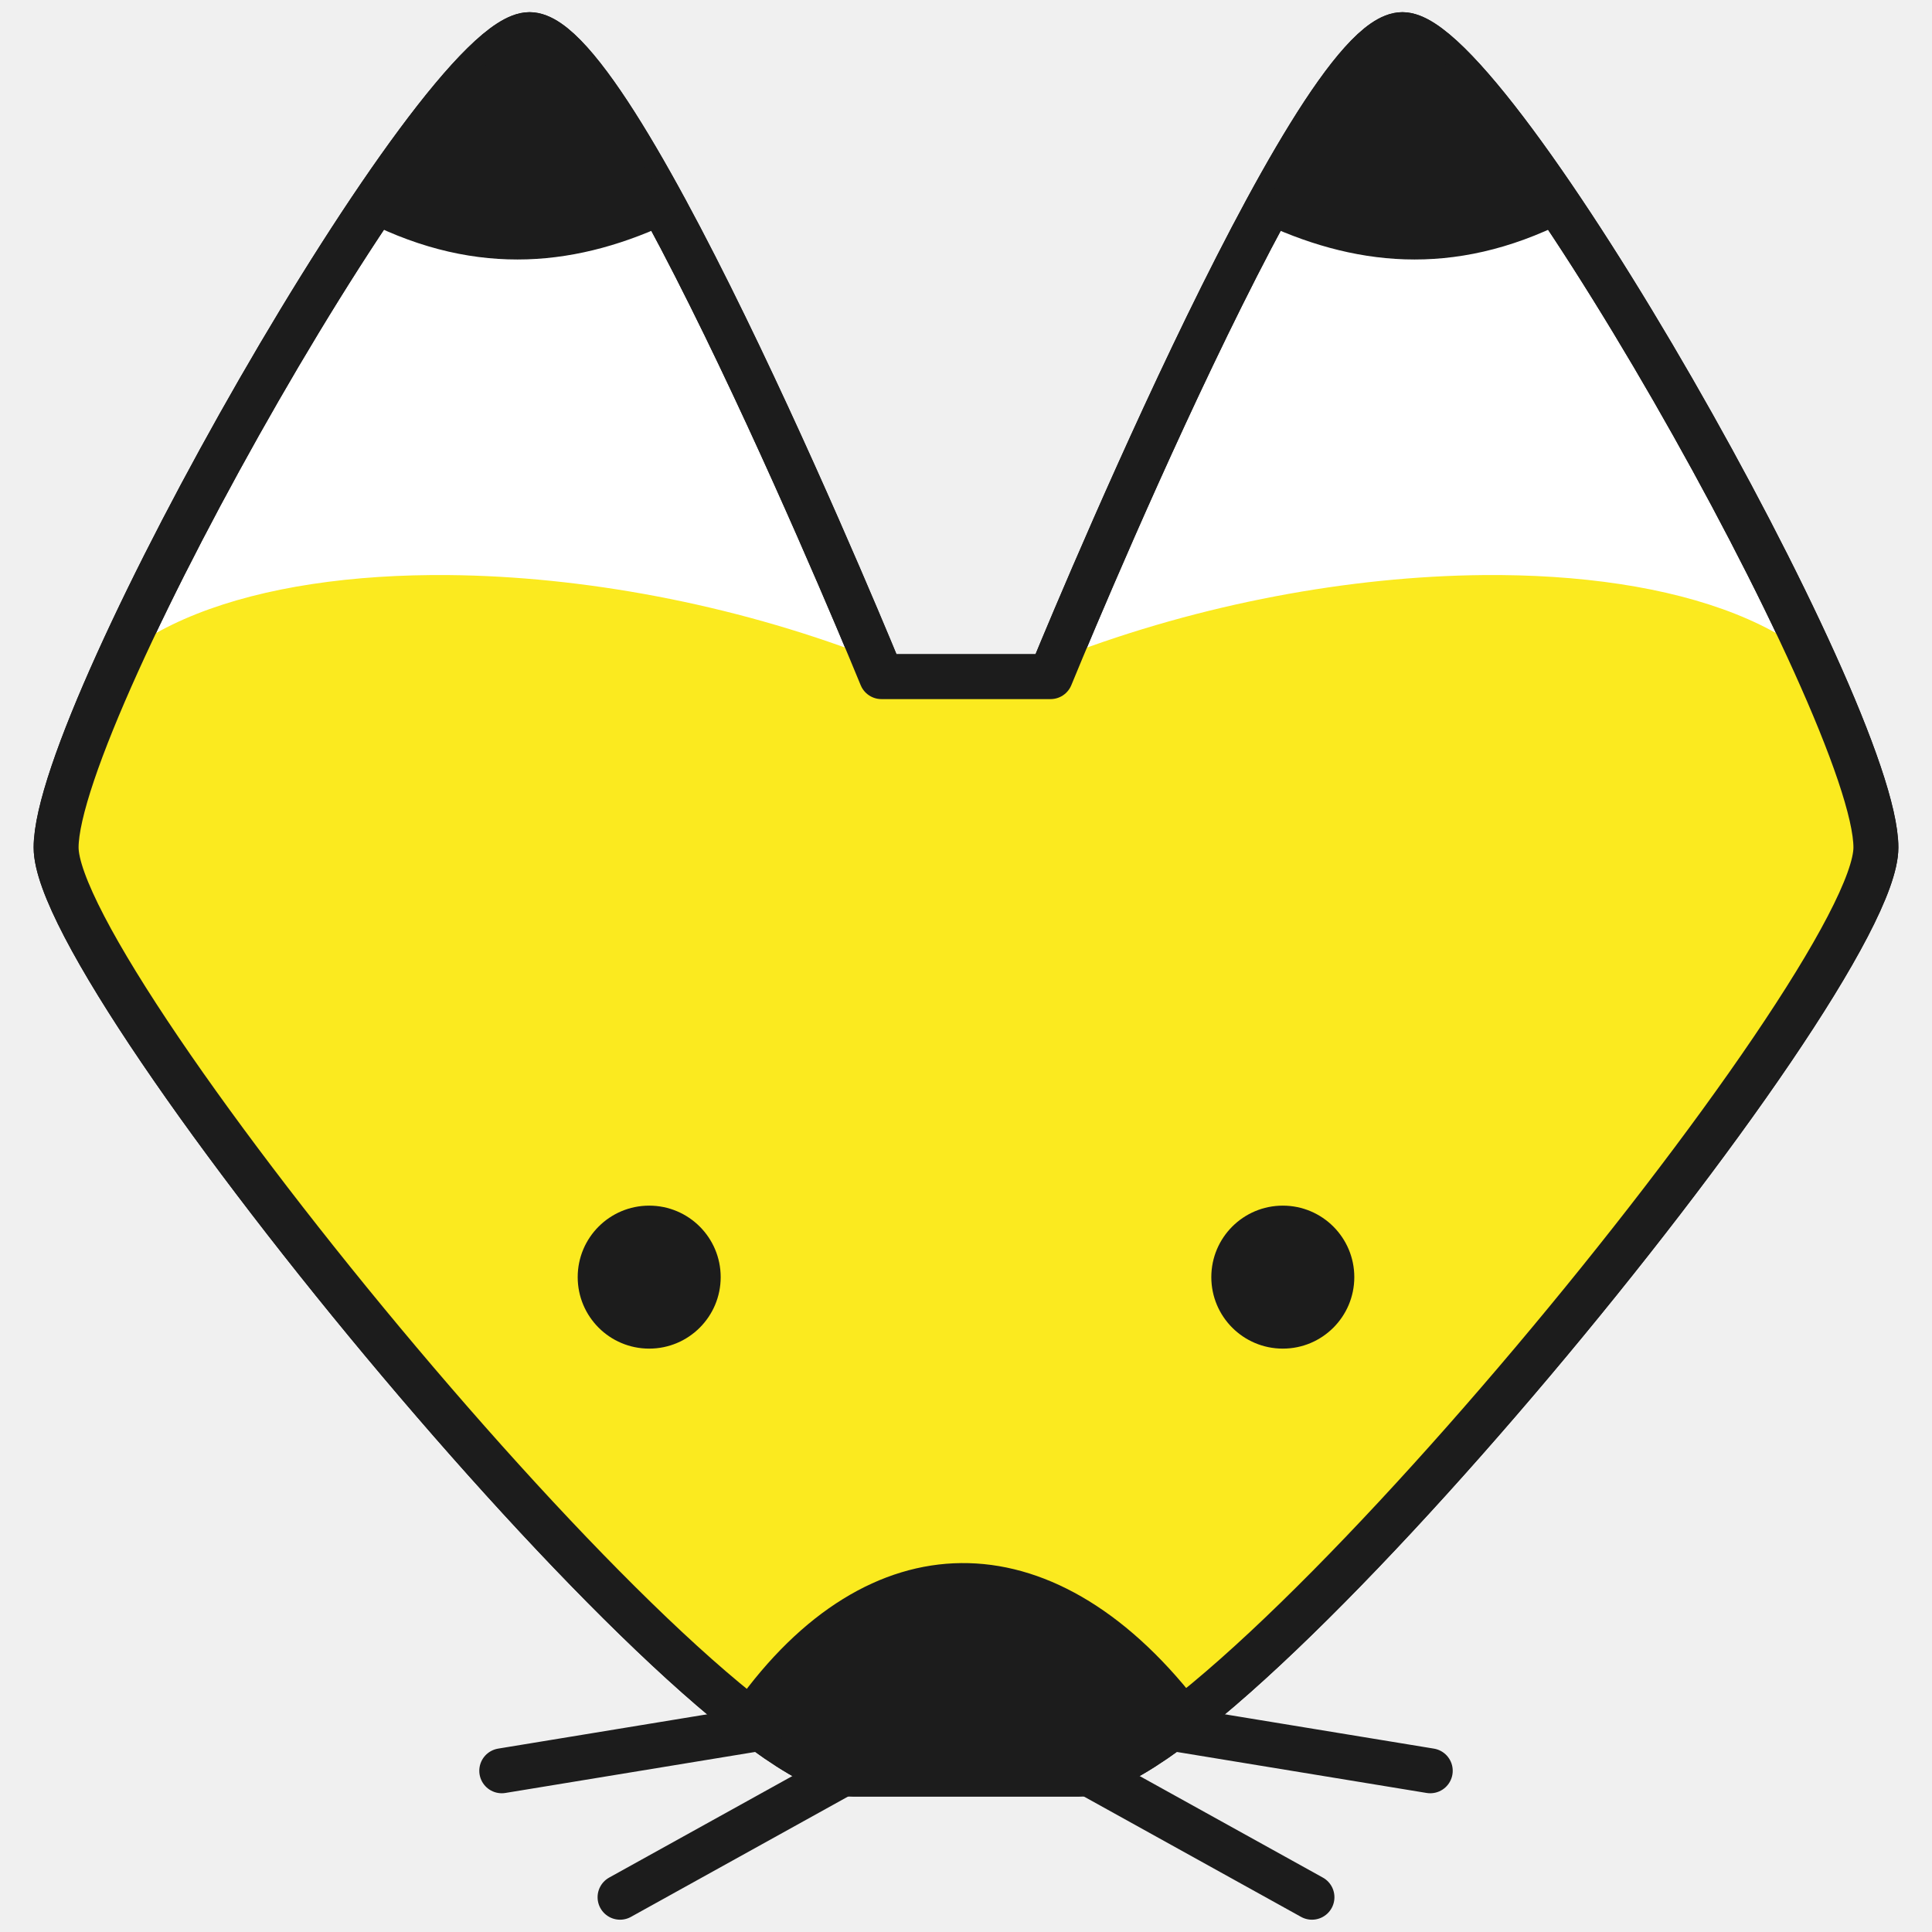
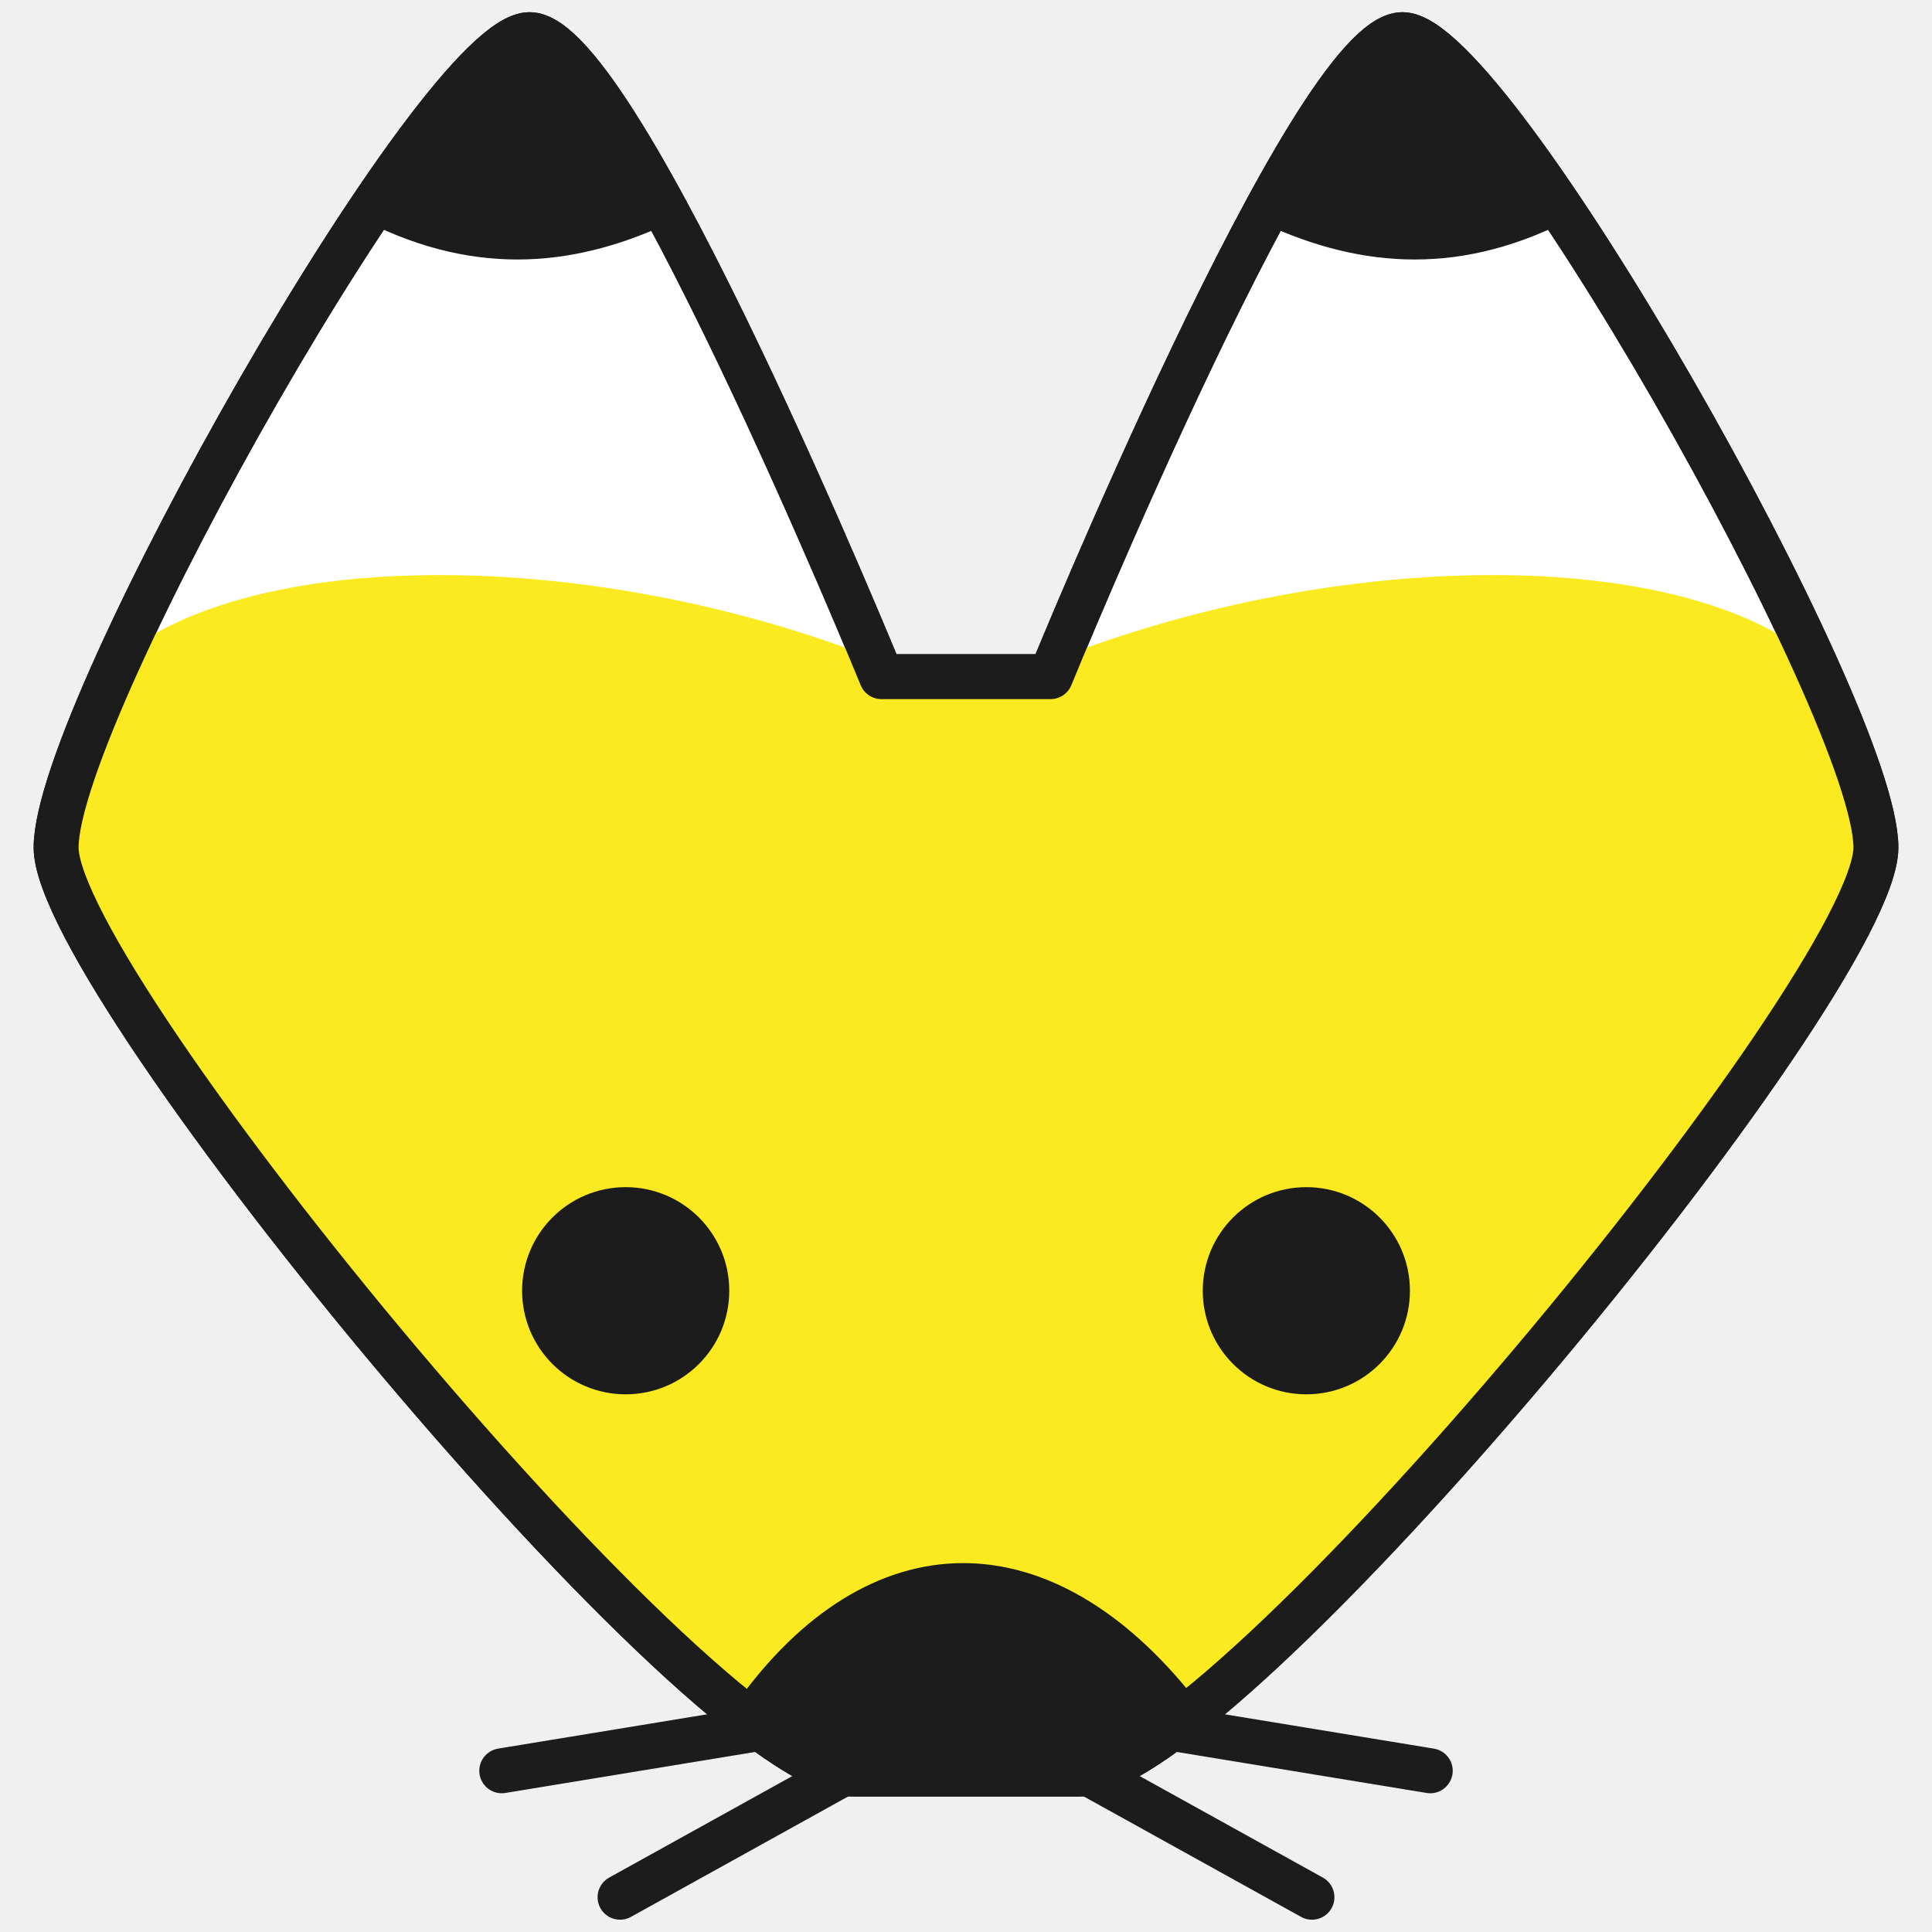
<svg xmlns="http://www.w3.org/2000/svg" width="215" height="215" viewBox="0 0 56.885 56.885" version="1.1" id="svg8">
  <defs id="defs2" />
  <g id="layer1" transform="translate(-78.6138,-85.93905)">
-     <g id="g1004" transform="translate(0.9908963,-0.3585779)">
-       <path id="path3713-3-5" d="m 103.576,106.22 c 0,0 -7.71,-18.903 -10.362,-18.903 -2.651,0 -13.939,19.908 -13.939,23.933 0,4.025 19.144,27.283 23.483,27.283 h 6.615 c 4.339,0 23.483,-23.259 23.483,-27.283 0,-4.025 -11.288,-23.933 -13.939,-23.933 -2.651,0 -10.362,18.903 -10.362,18.903 z" style="fill:#ffffff;fill-opacity:1;stroke:#1c1c1c;stroke-width:1.323;stroke-linecap:round;stroke-linejoin:round;stroke-miterlimit:4;stroke-dasharray:none;stroke-opacity:1" />
-       <path id="path3713-3-5-3" d="m 109.77,137.928 c 4.339,0 23.483,-23.259 23.483,-27.283 0,-0.586 -0.24,-1.51 -0.657,-2.66 -0.96,-3.236 -5.609,-4.809 -11.309,-4.755 -3.9,0.037 -8.293,0.836 -12.334,2.385 h -5.773 c -4.041,-1.549 -8.434,-2.348 -12.335,-2.385 -5.701,-0.054 -10.349,1.519 -11.309,4.755 -0.418,1.15 -0.657,2.073 -0.657,2.66 0,4.025 19.144,27.283 23.483,27.283 z" style="fill:#fbea1f;fill-opacity:1;stroke:none;stroke-width:0.529;stroke-linecap:round;stroke-linejoin:round;stroke-miterlimit:4;stroke-dasharray:none;stroke-opacity:1" />
-       <path id="path3713-3" transform="scale(0.2645833)" d="m 391.469,401.463 c 0,0 -29.142,-71.443 -39.162,-71.443 -10.02,0 -52.684,75.244 -52.684,90.455 0,15.211 72.355,103.117 88.754,103.117 h 25 c 16.399,0 88.756,-87.906 88.756,-103.117 0,-15.211 -42.663,-90.455 -52.684,-90.455 -10.02,0 -39.164,71.443 -39.164,71.443 z" style="fill:none;fill-opacity:1;stroke:#1c1c1c;stroke-width:5;stroke-linecap:round;stroke-linejoin:round;stroke-miterlimit:4;stroke-dasharray:none;stroke-opacity:1" />
-       <g transform="translate(0.1195856)" id="g868">
+     <g id="g889">
+       <path id="path3713-3-5" d="m 104.567,105.862 c 0,0 -7.71,-18.903 -10.362,-18.903 -2.651,0 -13.939,19.908 -13.939,23.933 0,4.025 19.144,27.283 23.483,27.283 h 6.615 c 4.339,0 23.483,-23.259 23.483,-27.283 0,-4.025 -11.288,-23.933 -13.939,-23.933 -2.651,0 -10.362,18.903 -10.362,18.903 z" style="fill:#ffffff;fill-opacity:1;stroke:#1c1c1c;stroke-width:1.323;stroke-linecap:round;stroke-linejoin:round;stroke-miterlimit:4;stroke-dasharray:none;stroke-opacity:1" />
+       <path id="path3713-3-5-3" d="m 110.761,137.57 c 4.339,0 23.483,-23.259 23.483,-27.283 0,-0.586 -0.24,-1.51 -0.657,-2.66 -0.96,-3.236 -5.609,-4.809 -11.309,-4.755 -3.9,0.037 -8.293,0.836 -12.334,2.385 h -5.773 c -4.041,-1.549 -8.434,-2.348 -12.335,-2.385 -5.701,-0.054 -10.349,1.519 -11.309,4.755 -0.418,1.15 -0.657,2.073 -0.657,2.66 0,4.025 19.144,27.283 23.483,27.283 z" style="fill:#fbea1f;fill-opacity:1;stroke:none;stroke-width:0.529;stroke-linecap:round;stroke-linejoin:round;stroke-miterlimit:4;stroke-dasharray:none;stroke-opacity:1" />
+       <path id="path3713-3" d="m 104.567,105.862 c 0,0 -7.71,-18.903 -10.362,-18.903 -2.651,0 -13.939,19.908 -13.939,23.933 0,4.025 19.144,27.283 23.483,27.283 h 6.615 c 4.339,0 23.483,-23.259 23.483,-27.283 0,-4.025 -11.288,-23.933 -13.939,-23.933 -2.651,0 -10.362,18.903 -10.362,18.903 z" style="fill:none;fill-opacity:1;stroke:#1c1c1c;stroke-width:1.323;stroke-linecap:round;stroke-linejoin:round;stroke-miterlimit:4;stroke-dasharray:none;stroke-opacity:1" />
+       <g transform="translate(1.110482,-0.3585779)" id="g868">
        <path style="fill:#1c1c1c;fill-opacity:1;stroke:none;stroke-width:0.265px;stroke-linecap:butt;stroke-linejoin:miter;stroke-opacity:1" d="m 97.367,92.787 c -1.648,-3.08 -3.23,-5.469 -4.173,-5.469 -0.901,0 -2.801,2.301 -4.915,5.496 3.327,1.677 6.294,1.317 9.088,-0.026 z" id="path3713-3-3" />
        <path style="fill:#1c1c1c;fill-opacity:1;stroke:none;stroke-width:0.265px;stroke-linecap:butt;stroke-linejoin:miter;stroke-opacity:1" d="m 114.525,92.787 c 1.648,-3.08 3.23,-5.469 4.173,-5.469 0.901,0 2.801,2.301 4.915,5.496 -3.327,1.677 -6.294,1.317 -9.088,-0.026 z" id="path3713-3-3-6" />
      </g>
-       <path id="path3713-3-7" d="m 99.282,136.468 c 1.466,1.178 2.664,1.878 3.417,1.878 h 6.615 c 0.773,0 2.015,-0.738 3.536,-1.974 -4.27,-5.46 -9.674,-5.376 -13.567,0.096 z" style="fill:#1c1c1c;fill-opacity:1;stroke:none;stroke-width:0.265;stroke-linecap:round;stroke-linejoin:round;stroke-miterlimit:4;stroke-dasharray:none;stroke-opacity:1" />
-       <g transform="translate(-0.07258736)" id="g966">
+       <path id="path3713-3-7" d="m 100.273,136.11 c 1.466,1.178 2.664,1.878 3.417,1.878 h 6.615 c 0.773,0 2.015,-0.738 3.536,-1.974 -4.27,-5.46 -9.674,-5.376 -13.567,0.096 z" style="fill:#1c1c1c;fill-opacity:1;stroke:none;stroke-width:0.265;stroke-linecap:round;stroke-linejoin:round;stroke-miterlimit:4;stroke-dasharray:none;stroke-opacity:1" />
+       <g transform="translate(0.918309,-0.3585779)" id="g966">
        <g id="g937">
          <path id="path918" d="m 102.366,138.604 -6.414,3.555" style="fill:#1c1c1c;fill-opacity:1;stroke:#1c1c1c;stroke-width:1.323;stroke-linecap:round;stroke-linejoin:miter;stroke-miterlimit:4;stroke-dasharray:none;stroke-opacity:1" />
          <path id="path918-6" d="m 99.925,137.212 -7.456,1.224" style="fill:#1c1c1c;fill-opacity:1;stroke:#1c1c1c;stroke-width:1.323;stroke-linecap:round;stroke-linejoin:miter;stroke-miterlimit:4;stroke-dasharray:none;stroke-opacity:1" />
        </g>
        <g transform="matrix(-1,0,0,1,212.2764,0)" id="g937-2">
          <path id="path918-9" d="m 102.366,138.604 -6.414,3.555" style="fill:#1c1c1c;fill-opacity:1;stroke:#1c1c1c;stroke-width:1.323;stroke-linecap:round;stroke-linejoin:miter;stroke-miterlimit:4;stroke-dasharray:none;stroke-opacity:1" />
          <path id="path918-6-1" d="m 99.925,137.212 -7.456,1.224" style="fill:#1c1c1c;fill-opacity:1;stroke:#1c1c1c;stroke-width:1.323;stroke-linecap:round;stroke-linejoin:miter;stroke-miterlimit:4;stroke-dasharray:none;stroke-opacity:1" />
        </g>
      </g>
-       <g transform="translate(-0.4005956,-0.01112659)" id="g985">
-         <circle style="fill:#1c1c1c;fill-opacity:1;stroke:none;stroke-width:0.278;stroke-opacity:1" id="path3765" cx="97.138" cy="123.912" r="2.105" />
-         <circle style="fill:#1c1c1c;fill-opacity:1;stroke:none;stroke-width:0.278;stroke-opacity:1" id="path3765-2" cx="115.794" cy="123.912" r="2.105" />
+       <g transform="translate(-0.02389169)" id="g870">
+         <circle style="fill:#1c1c1c;fill-opacity:1;stroke:none;stroke-width:0.403;stroke-opacity:1" id="path3765" cx="97.06" cy="123.943" r="3.05" />
+         <circle style="fill:#1c1c1c;fill-opacity:1;stroke:none;stroke-width:0.403;stroke-opacity:1" id="path3765-3" cx="117.101" cy="123.943" r="3.05" />
      </g>
    </g>
  </g>
</svg>
